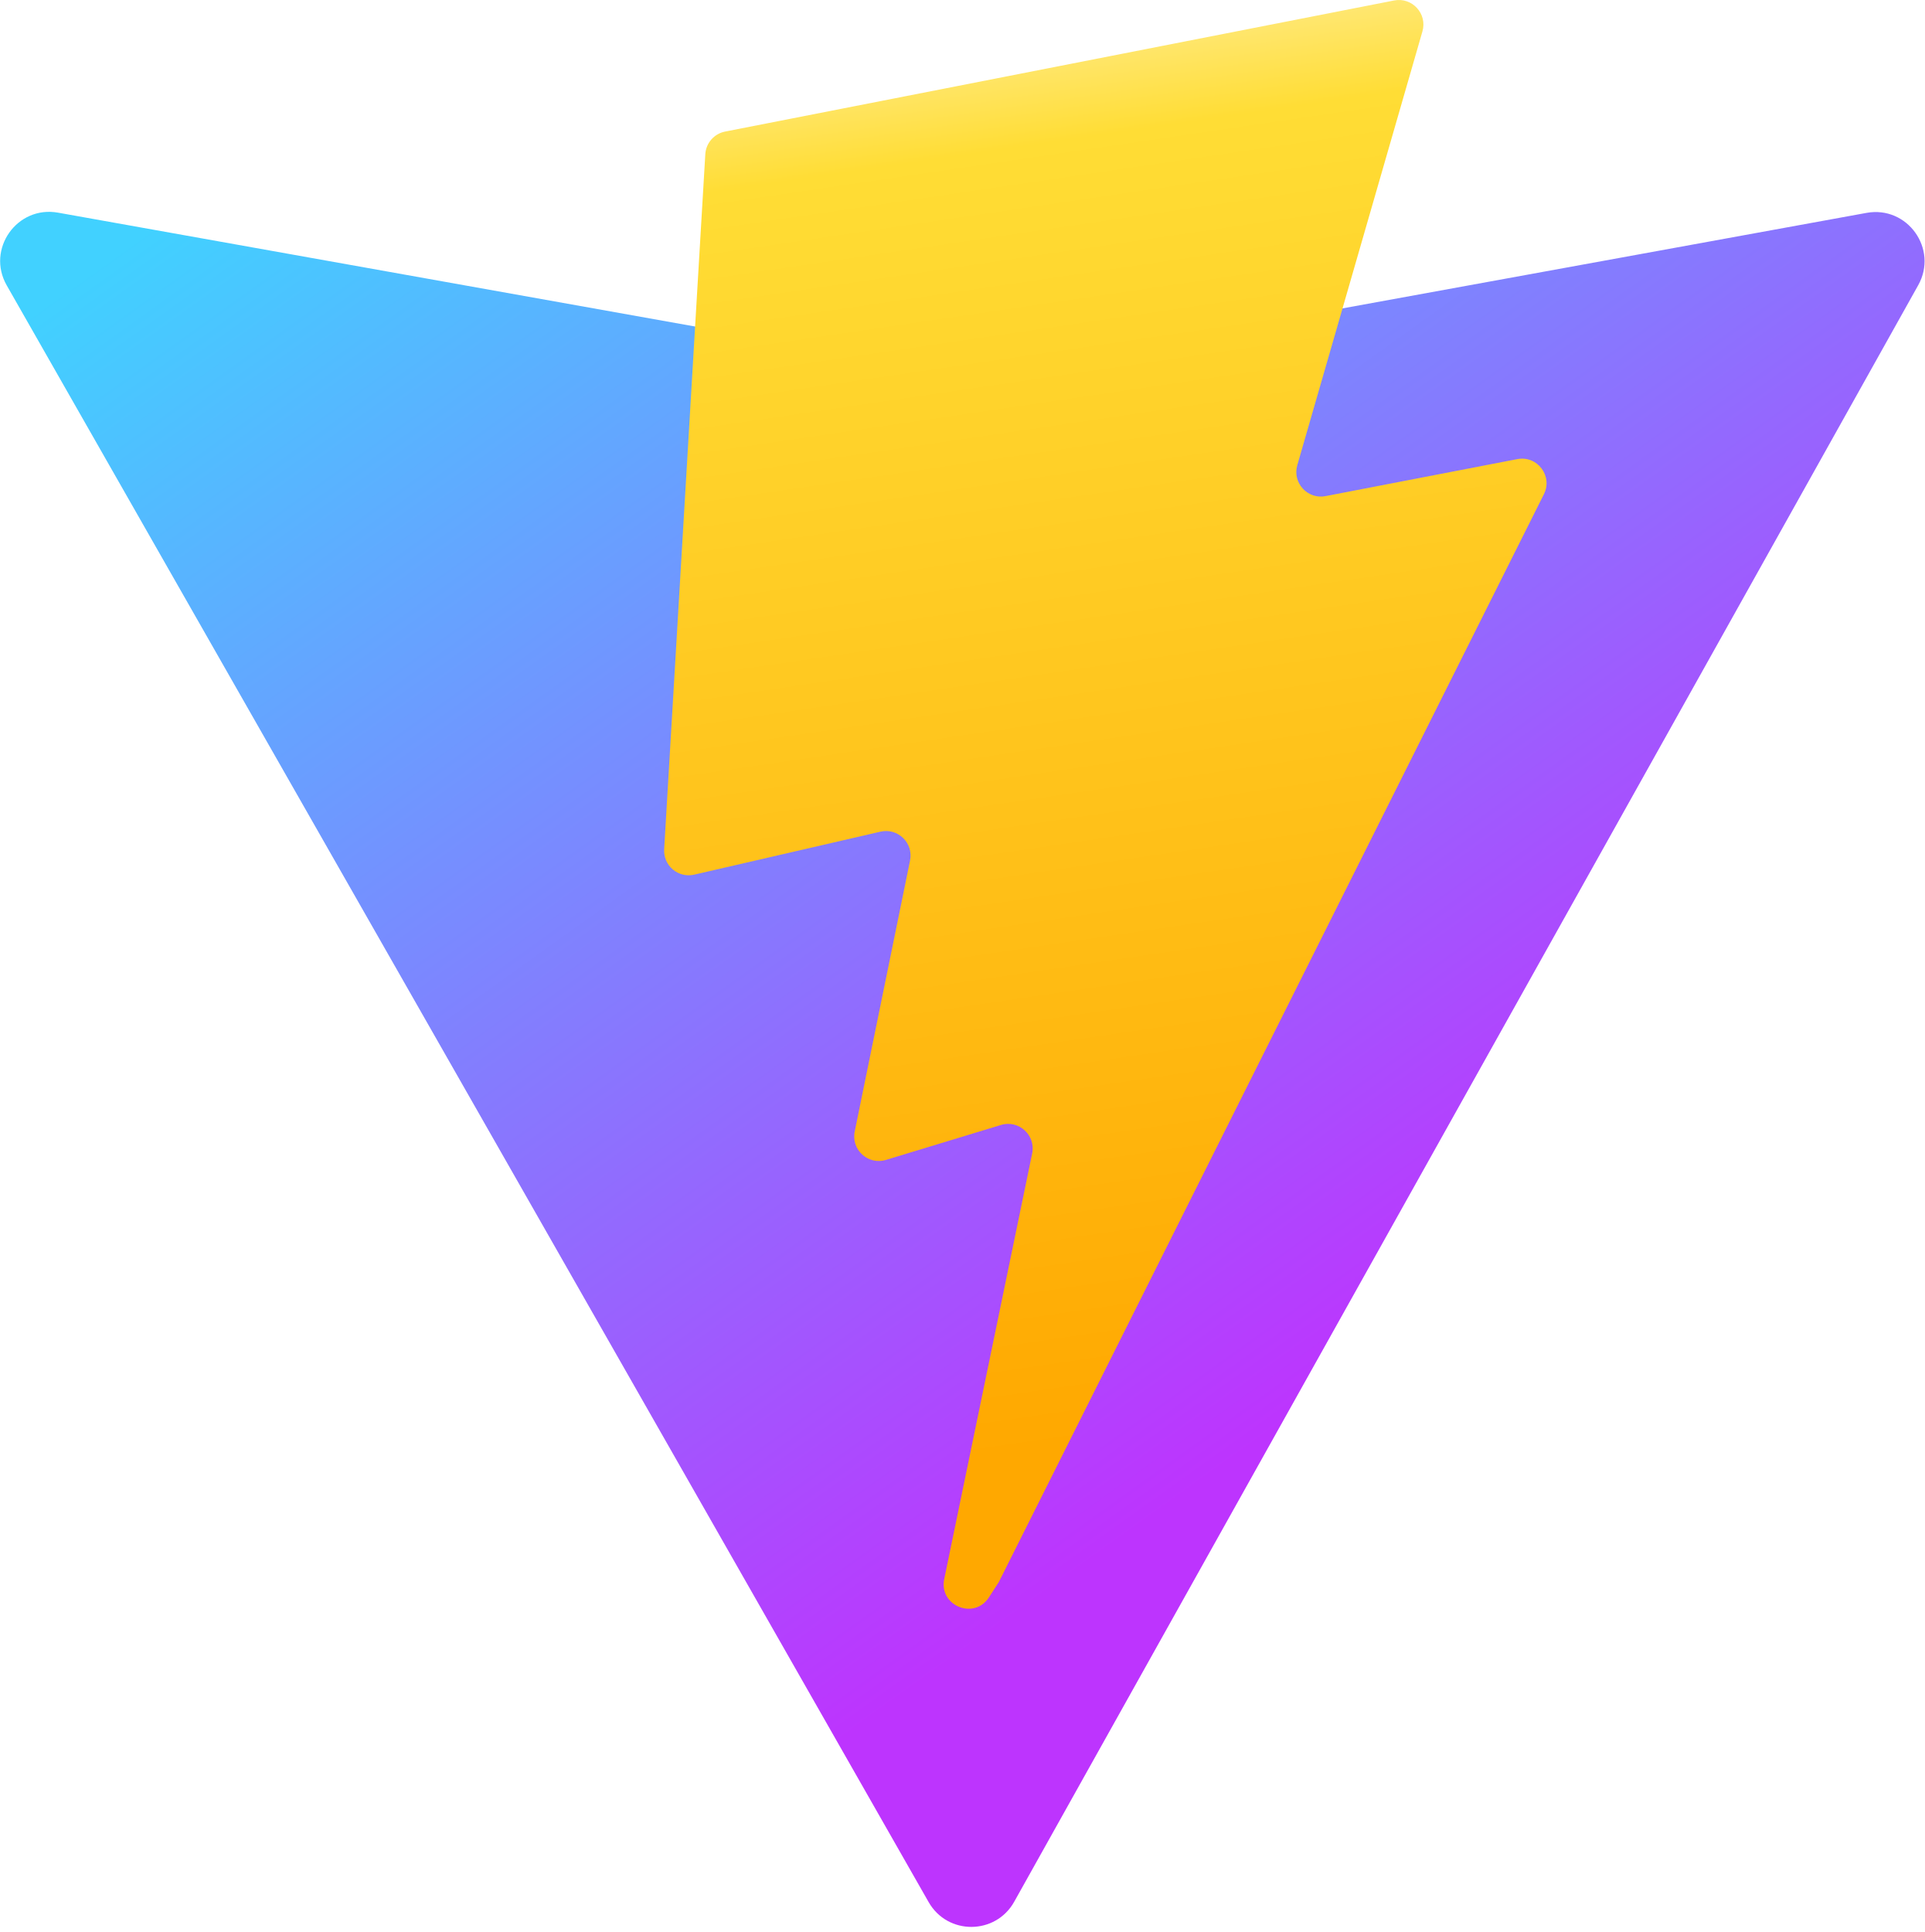
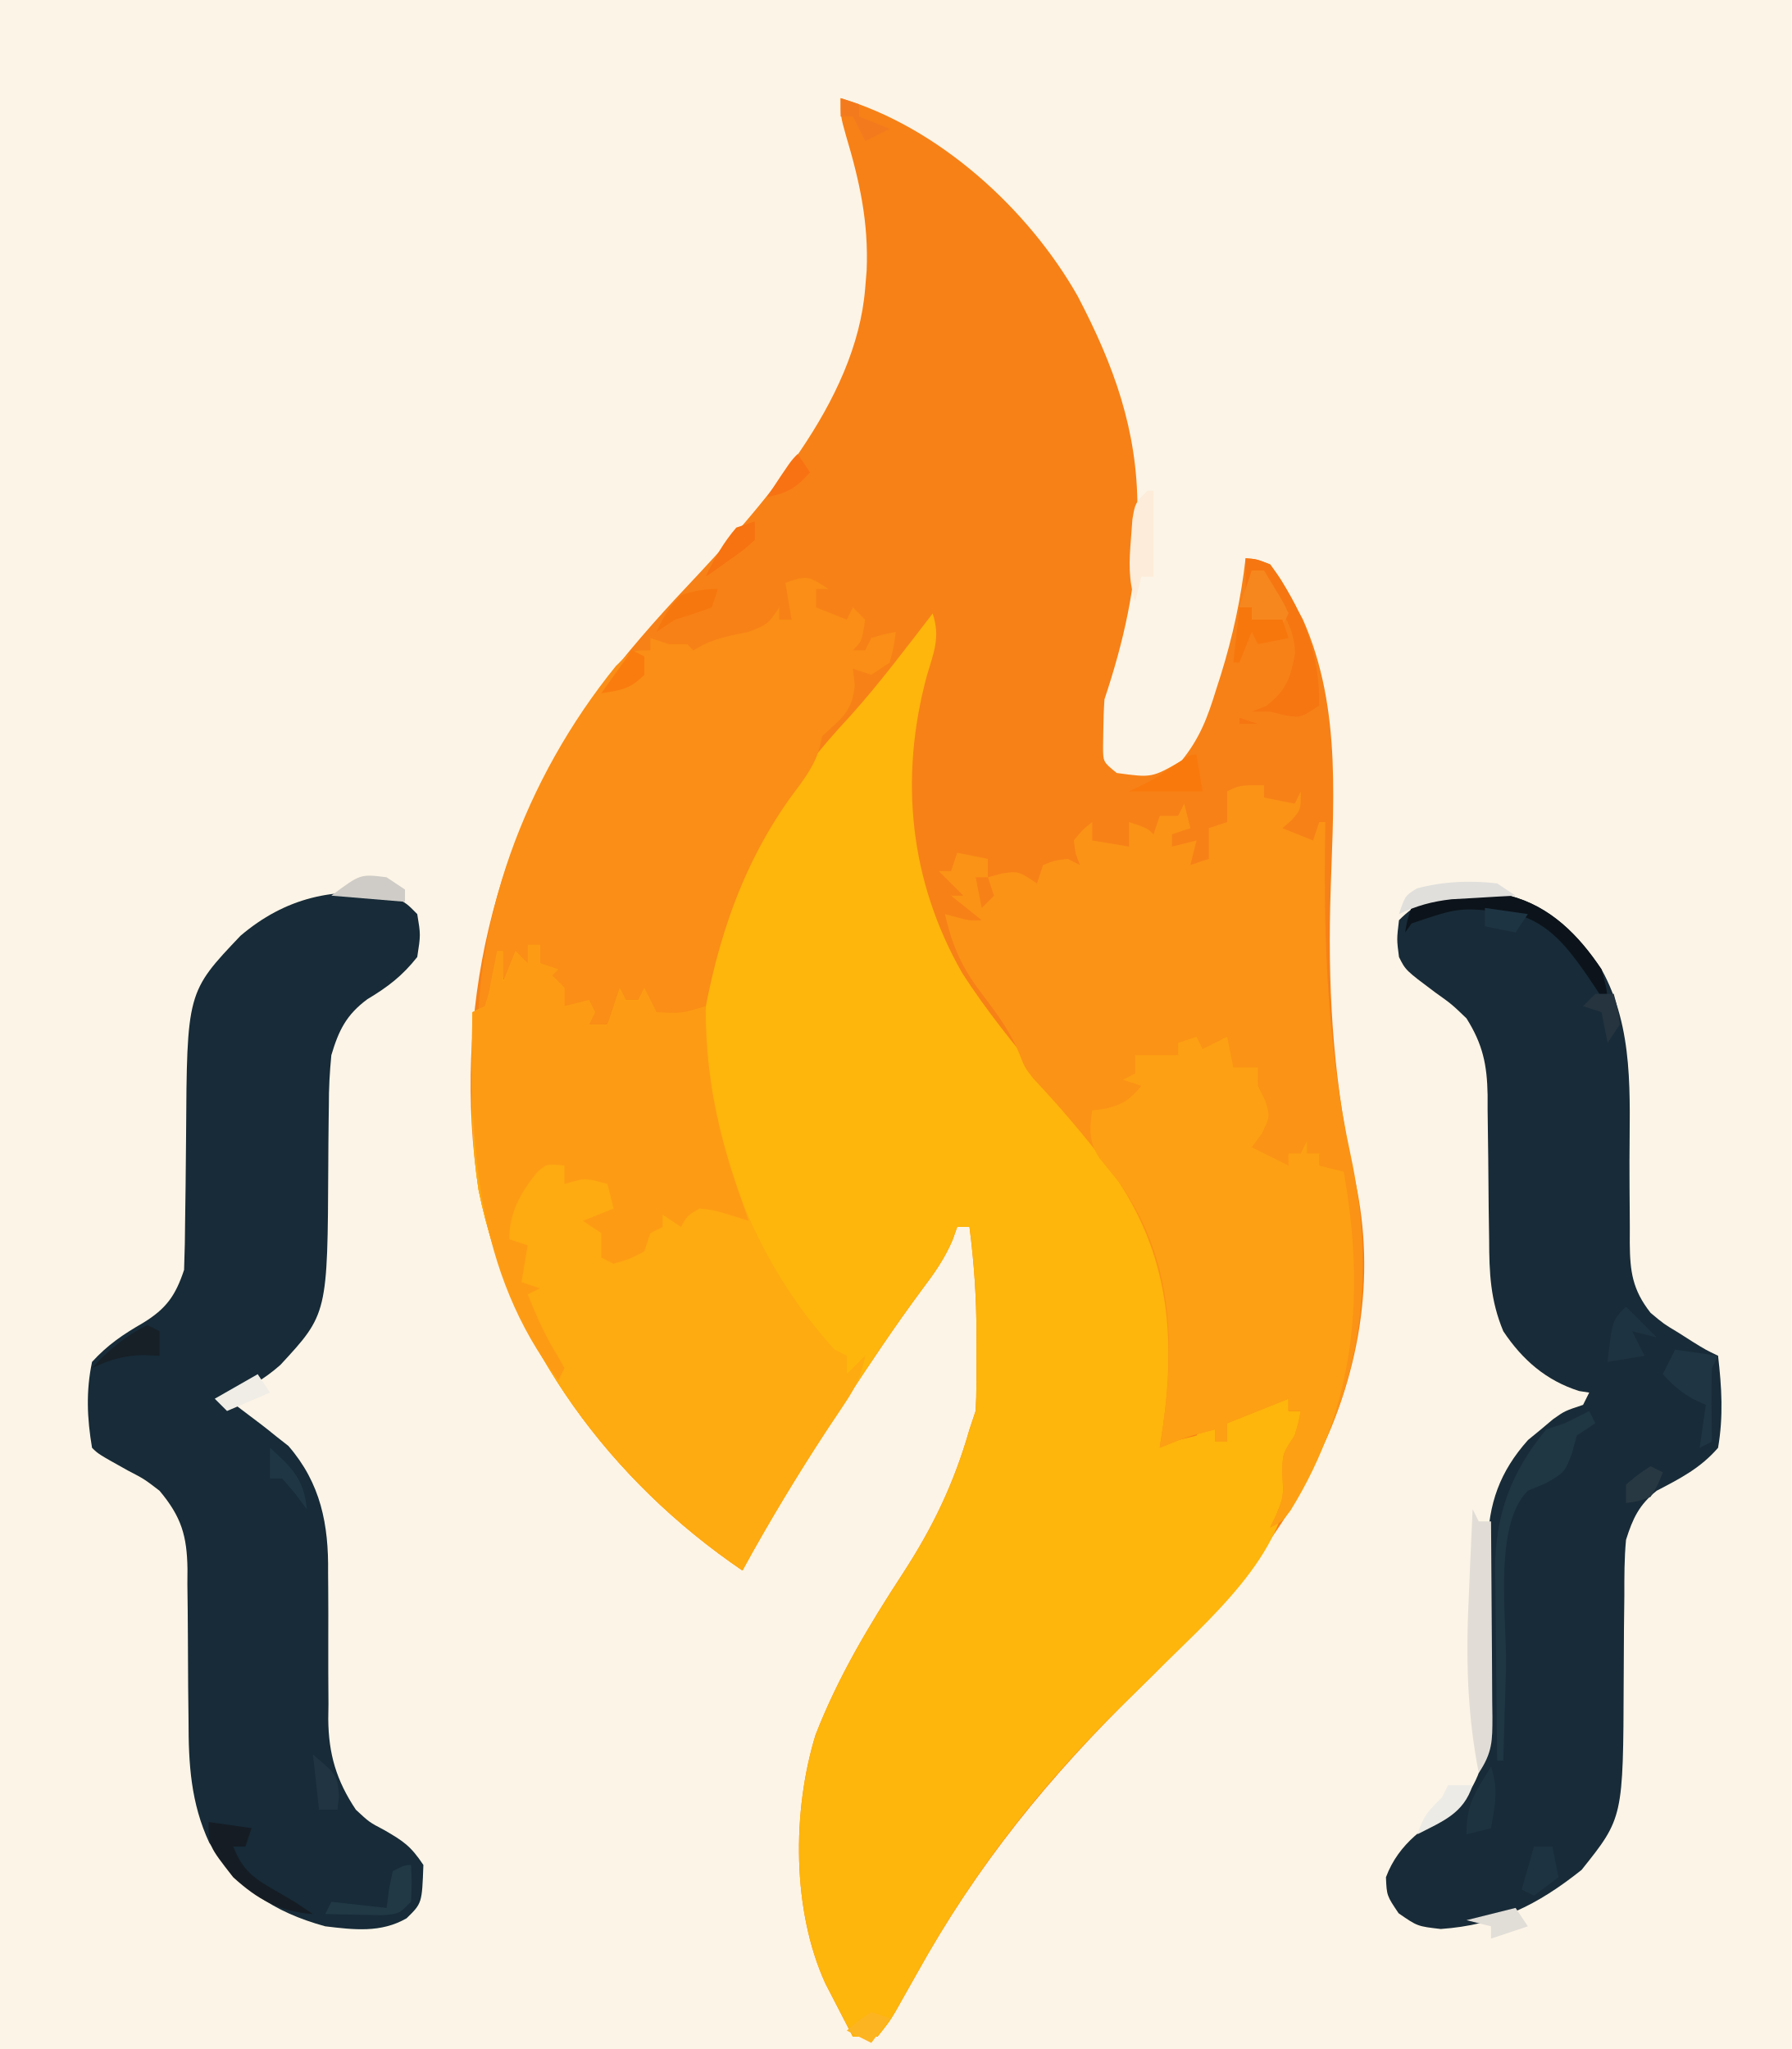
- <svg xmlns="http://www.w3.org/2000/svg" aria-hidden="true" role="img" class="iconify iconify--logos" width="31.88" height="32" preserveAspectRatio="xMidYMid meet" viewBox="0 0 256 257">
-   <defs>
-     <linearGradient id="IconifyId1813088fe1fbc01fb466" x1="-.828%" x2="57.636%" y1="7.652%" y2="78.411%">
-       <stop offset="0%" stop-color="#41D1FF" />
-       <stop offset="100%" stop-color="#BD34FE" />
-     </linearGradient>
-     <linearGradient id="IconifyId1813088fe1fbc01fb467" x1="43.376%" x2="50.316%" y1="2.242%" y2="89.03%">
-       <stop offset="0%" stop-color="#FFEA83" />
-       <stop offset="8.333%" stop-color="#FFDD35" />
-       <stop offset="100%" stop-color="#FFA800" />
-     </linearGradient>
-   </defs>
-   <path fill="url(#IconifyId1813088fe1fbc01fb466)" d="M255.153 37.938L134.897 252.976c-2.483 4.44-8.862 4.466-11.382.048L.875 37.958c-2.746-4.814 1.371-10.646 6.827-9.67l120.385 21.517a6.537 6.537 0 0 0 2.322-.004l117.867-21.483c5.438-.991 9.574 4.796 6.877 9.62Z" />
-   <path fill="url(#IconifyId1813088fe1fbc01fb467)" d="M185.432.063L96.44 17.501a3.268 3.268 0 0 0-2.634 3.014l-5.474 92.456a3.268 3.268 0 0 0 3.997 3.378l24.777-5.718c2.318-.535 4.413 1.507 3.936 3.838l-7.361 36.047c-.495 2.426 1.782 4.5 4.151 3.78l15.304-4.649c2.372-.72 4.652 1.36 4.15 3.788l-11.698 56.621c-.732 3.542 3.979 5.473 5.943 2.437l1.313-2.028l72.516-144.72c1.215-2.423-.88-5.186-3.54-4.672l-25.505 4.922c-2.396.462-4.435-1.77-3.759-4.114l16.646-57.705c.677-2.35-1.37-4.583-3.769-4.113Z" />
+ <svg xmlns="http://www.w3.org/2000/svg" version="1.1" width="292" height="334">
+   <path d="M0 0 C96.36 0 192.72 0 292 0 C292 110.22 292 220.44 292 334 C195.64 334 99.28 334 0 334 C0 223.78 0 113.56 0 0 Z " fill="#FCF4E6" transform="translate(0,0)" />
+   <path d="M0 0 C15.87 4.684 30.536 17.983 38.625 32.25 C44.535 43.54 48.395 54.124 48.375 66.938 C48.376 68.3 48.376 68.3 48.377 69.691 C48.219 79.538 46.105 88.684 43 98 C42.883 99.685 42.825 101.374 42.812 103.062 C42.798 103.94 42.784 104.818 42.77 105.723 C42.778 108.199 42.778 108.199 45 110 C50.732 110.785 50.732 110.785 55.562 108.008 C58.55 104.322 59.809 100.927 61.188 96.438 C61.442 95.646 61.696 94.854 61.958 94.038 C63.905 87.778 65.258 81.52 66 75 C67.777 75.141 67.777 75.141 70 76 C71.816 78.484 71.816 78.484 73.562 81.75 C74.431 83.32 74.431 83.32 75.316 84.922 C81.906 99.8 80.185 115.799 79.788 131.681 C79.429 147.149 80.481 161.326 83.856 176.448 C87.348 192.315 84.502 208.655 77 223 C76.581 223.857 76.162 224.714 75.73 225.598 C72.02 232.865 67.353 238.87 62 245 C61.37 245.741 60.739 246.482 60.09 247.246 C56.441 251.431 52.637 255.378 48.664 259.254 C34.008 273.563 22.276 287.923 12.34 305.855 C11.563 307.239 10.783 308.62 10 310 C9.478 310.931 9.478 310.931 8.946 311.881 C7.941 313.551 7.941 313.551 6 316 C4.68 316 3.36 316 2 316 C1.034 314.15 0.078 312.295 -0.875 310.438 C-1.676 308.889 -1.676 308.889 -2.492 307.309 C-7.917 295.405 -7.918 279.268 -4.086 266.789 C-0.396 257.311 4.599 248.98 10.125 240.5 C15.078 232.897 18.502 225.726 21 217 C21.33 216.01 21.66 215.02 22 214 C22.093 212.479 22.131 210.954 22.133 209.43 C22.134 208.532 22.135 207.635 22.137 206.711 C22.133 205.775 22.129 204.839 22.125 203.875 C22.129 202.962 22.133 202.05 22.137 201.109 C22.128 195.328 21.739 189.734 21 184 C20.34 184 19.68 184 19 184 C18.616 185.082 18.616 185.082 18.225 186.187 C16.925 189.172 15.372 191.42 13.406 194.012 C8.865 200.13 4.659 206.431 0.5 212.812 C0.13 213.378 -0.239 213.944 -0.62 214.526 C-6.056 222.851 -11.299 231.235 -16 240 C-37.459 225.408 -53.805 203.527 -59 178 C-63.371 149.22 -56.711 120.019 -39.465 96.473 C-35 90.575 -30.202 85.061 -25.125 79.688 C-12.945 66.736 2.512 49.604 4 31 C4.08 30.042 4.16 29.084 4.242 28.098 C4.567 20.225 3.11 13.582 0.875 6.117 C0 3 0 3 0 0 Z " fill="#F78117" transform="translate(137,16)" />
+   <path d="M0 0 C1.29 3.869 0.172 6.37 -0.938 10.125 C-5.454 26.83 -3.801 43.543 4.852 58.676 C8.806 64.794 13.359 70.395 18 76 C20.336 78.852 22.672 81.703 25.004 84.559 C26.231 86.059 27.466 87.553 28.715 89.035 C36.596 98.801 40.902 111.598 39.668 124.156 C39.228 127.791 38.648 131.396 38 135 C40.473 134.656 40.473 134.656 43 134 C43.33 133.34 43.66 132.68 44 132 C44.66 132.33 45.32 132.66 46 133 C46 133.66 46 134.32 46 135 C46.66 134.67 47.32 134.34 48 134 C48 133.01 48 132.02 48 131 C48.66 130.34 49.32 129.68 50 129 C50.66 129 51.32 129 52 129 C54.002 128.68 56.002 128.347 58 128 C58 128.66 58 129.32 58 130 C58.66 130 59.32 130 60 130 C60.125 132.375 60.125 132.375 60 135 C59.34 135.66 58.68 136.32 58 137 C58 138.093 58 139.186 58 140.312 C58 153.376 44.494 164.371 36 173 C34.593 174.387 33.181 175.77 31.766 177.148 C17.811 190.745 6.792 204.8 -2.66 221.855 C-3.437 223.239 -4.217 224.62 -5 226 C-5.522 226.931 -5.522 226.931 -6.054 227.881 C-7.059 229.551 -7.059 229.551 -9 232 C-10.32 232 -11.64 232 -13 232 C-13.966 230.15 -14.922 228.295 -15.875 226.438 C-16.676 224.889 -16.676 224.889 -17.492 223.309 C-22.917 211.405 -22.918 195.268 -19.086 182.789 C-15.396 173.311 -10.401 164.98 -4.875 156.5 C0.078 148.897 3.502 141.726 6 133 C6.33 132.01 6.66 131.02 7 130 C7.093 128.479 7.131 126.954 7.133 125.43 C7.134 124.532 7.135 123.635 7.137 122.711 C7.133 121.775 7.129 120.839 7.125 119.875 C7.129 118.962 7.133 118.05 7.137 117.109 C7.128 111.328 6.739 105.734 6 100 C5.34 100 4.68 100 4 100 C3.744 100.722 3.488 101.443 3.225 102.187 C1.925 105.172 0.372 107.42 -1.594 110.012 C-6.135 116.13 -10.341 122.431 -14.5 128.812 C-14.87 129.378 -15.239 129.944 -15.62 130.526 C-21.056 138.851 -26.299 147.235 -31 156 C-52.459 141.408 -68.805 119.527 -74 94 C-75.013 87.633 -75.12 81.44 -75.062 75 C-75.058 74.034 -75.053 73.069 -75.049 72.074 C-75.037 69.716 -75.021 67.358 -75 65 C-74.01 64.505 -74.01 64.505 -73 64 C-72.313 61.882 -72.313 61.882 -71.875 59.438 C-71.707 58.611 -71.54 57.785 -71.367 56.934 C-71.246 56.296 -71.125 55.657 -71 55 C-70.67 55 -70.34 55 -70 55 C-70 56.65 -70 58.3 -70 60 C-69.34 58.35 -68.68 56.7 -68 55 C-67.34 55.66 -66.68 56.32 -66 57 C-66 56.01 -66 55.02 -66 54 C-65.34 54 -64.68 54 -64 54 C-64 54.99 -64 55.98 -64 57 C-63.01 57.33 -62.02 57.66 -61 58 C-61.495 58.495 -61.495 58.495 -62 59 C-61.34 59.66 -60.68 60.32 -60 61 C-60 61.99 -60 62.98 -60 64 C-58.02 63.505 -58.02 63.505 -56 63 C-55.505 63.99 -55.505 63.99 -55 65 C-55.33 65.66 -55.66 66.32 -56 67 C-55.01 67 -54.02 67 -53 67 C-52.34 65.02 -51.68 63.04 -51 61 C-50.67 61.66 -50.34 62.32 -50 63 C-49.34 63 -48.68 63 -48 63 C-47.67 62.34 -47.34 61.68 -47 61 C-46.34 62.32 -45.68 63.64 -45 65 C-43.02 65 -41.04 65 -39 65 C-37.617 60.919 -36.346 56.819 -35.125 52.688 C-30.72 38.512 -23.508 27.504 -13.418 16.699 C-8.651 11.378 -4.36 5.656 0 0 Z " fill="#FEB50C" transform="translate(152,100)" />
+   <path d="M0 0 C0 0.66 0 1.32 0 2 C2.475 2.495 2.475 2.495 5 3 C5.33 2.34 5.66 1.68 6 1 C6 4 6 4 4.5 5.688 C4.005 6.121 3.51 6.554 3 7 C5.475 7.99 5.475 7.99 8 9 C8.33 8.01 8.66 7.02 9 6 C9.33 6 9.66 6 10 6 C9.99 6.587 9.979 7.174 9.968 7.778 C9.695 25.599 10.34 42.857 14.125 60.312 C17.872 77.864 16.49 94.916 8 111 C7.573 111.826 7.147 112.653 6.707 113.504 C3.328 119.836 3.328 119.836 1 121 C1.33 120.319 1.66 119.639 2 118.938 C3.195 115.945 3.195 115.945 3 112.375 C3 109 3 109 5 106 C5.633 103.887 5.633 103.887 6 102 C5.34 102 4.68 102 4 102 C4 101.34 4 100.68 4 100 C0.7 101.32 -2.6 102.64 -6 104 C-6 104.99 -6 105.98 -6 107 C-6.66 107 -7.32 107 -8 107 C-8 106.34 -8 105.68 -8 105 C-12.607 106.21 -12.607 106.21 -17 108 C-16.832 106.912 -16.665 105.824 -16.492 104.703 C-14.227 88.899 -15.742 75.135 -25.57 61.937 C-29.367 57.027 -33.36 52.292 -37.625 47.781 C-39 46 -39 46 -39.906 43.68 C-41.534 39.691 -44.156 36.419 -46.723 32.992 C-49.581 29.031 -50.91 25.681 -52 21 C-51.381 21.165 -50.763 21.33 -50.125 21.5 C-48.039 22.076 -48.039 22.076 -46 22 C-47.65 20.68 -49.3 19.36 -51 18 C-50.34 18 -49.68 18 -49 18 C-49.66 17.34 -50.32 16.68 -51 16 C-51.66 15.34 -52.32 14.68 -53 14 C-52.34 14 -51.68 14 -51 14 C-50.67 13.01 -50.34 12.02 -50 11 C-48.35 11.33 -46.7 11.66 -45 12 C-45 12.99 -45 13.98 -45 15 C-44.237 14.794 -43.474 14.588 -42.688 14.375 C-40 14 -40 14 -37 16 C-36.67 15.01 -36.34 14.02 -36 13 C-34.062 12.25 -34.062 12.25 -32 12 C-31.34 12.33 -30.68 12.66 -30 13 C-30.227 12.402 -30.454 11.804 -30.688 11.188 C-30.791 10.466 -30.894 9.744 -31 9 C-29.562 7.25 -29.562 7.25 -28 6 C-28 6.99 -28 7.98 -28 9 C-25.03 9.495 -25.03 9.495 -22 10 C-22 8.68 -22 7.36 -22 6 C-19 7 -19 7 -18 8 C-17.67 7.01 -17.34 6.02 -17 5 C-16.01 5 -15.02 5 -14 5 C-13.67 4.34 -13.34 3.68 -13 3 C-12.505 4.98 -12.505 4.98 -12 7 C-12.99 7.33 -13.98 7.66 -15 8 C-15 8.66 -15 9.32 -15 10 C-13.68 9.67 -12.36 9.34 -11 9 C-11.33 10.32 -11.66 11.64 -12 13 C-11.01 12.67 -10.02 12.34 -9 12 C-9 10.35 -9 8.7 -9 7 C-8.01 6.67 -7.02 6.34 -6 6 C-6 4.35 -6 2.7 -6 1 C-4 0 -4 0 0 0 Z M-47 15 C-46.67 16.65 -46.34 18.3 -46 20 C-45.34 19.34 -44.68 18.68 -44 18 C-44.33 17.01 -44.66 16.02 -45 15 C-45.66 15 -46.32 15 -47 15 Z " fill="#FB9316" transform="translate(206,128)" />
+   <path d="M0 0 C2.348 1.32 2.348 1.32 4 3 C4.562 6.375 4.562 6.375 4 10 C1.568 13.076 -0.767 14.86 -4.125 16.875 C-7.578 19.427 -8.806 21.989 -10 26 C-10.274 28.821 -10.418 31.428 -10.406 34.242 C-10.417 35.01 -10.428 35.778 -10.439 36.569 C-10.473 39.004 -10.489 41.439 -10.5 43.875 C-10.611 68.18 -10.611 68.18 -18.305 76.492 C-20.978 78.87 -23.805 80.402 -27 82 C-26.422 82.431 -25.845 82.861 -25.25 83.305 C-21.016 86.495 -21.016 86.495 -19 88.125 C-18.34 88.643 -17.68 89.161 -17 89.695 C-11.726 95.773 -10.421 102.519 -10.531 110.348 C-10.524 111.204 -10.517 112.06 -10.51 112.942 C-10.488 115.649 -10.491 118.355 -10.5 121.062 C-10.512 124.637 -10.498 128.211 -10.469 131.785 C-10.48 132.591 -10.491 133.396 -10.503 134.226 C-10.453 139.916 -9.18 144.239 -6 149 C-3.813 151.033 -3.813 151.033 -1.375 152.312 C1.751 154.125 2.935 154.902 5 158 C4.777 164.242 4.777 164.242 2.266 166.691 C-1.92 169.109 -6.321 168.563 -11 168 C-19.545 165.646 -25.101 161.811 -29.887 154.391 C-32.912 147.894 -33.282 141.497 -33.273 134.461 C-33.294 132.646 -33.315 130.831 -33.336 129.016 C-33.359 126.187 -33.375 123.359 -33.381 120.53 C-33.39 117.778 -33.424 115.026 -33.461 112.273 C-33.453 111.012 -33.453 111.012 -33.446 109.726 C-33.535 104.351 -34.429 101.263 -38 97 C-40.488 95.092 -40.488 95.092 -43.188 93.688 C-47.993 91.007 -47.993 91.007 -49 90 C-49.811 85.177 -50.006 80.799 -49 76 C-46.45 73.212 -43.961 71.533 -40.699 69.648 C-36.891 67.323 -35.398 65.195 -34 61 C-33.893 58.169 -33.839 55.359 -33.824 52.527 C-33.801 50.805 -33.777 49.083 -33.752 47.361 C-33.717 44.658 -33.688 41.956 -33.674 39.252 C-33.534 15.721 -33.534 15.721 -24.809 6.539 C-17.514 0.332 -9.455 -1.537 0 0 Z " fill="#172B38" transform="translate(64,146)" />
+   <path d="M0 0 C6.744 1.772 11.13 6.397 15 12 C20.381 21.744 19.569 32.598 19.562 43.375 C19.566 46.103 19.576 48.831 19.603 51.559 C19.62 53.245 19.623 54.931 19.61 56.617 C19.652 61.247 20.035 64.22 23 68 C25.157 69.809 25.157 69.809 27.562 71.25 C28.348 71.75 29.133 72.25 29.941 72.766 C31.962 74.013 31.962 74.013 34 75 C34.597 80.155 34.883 84.864 34 90 C31.121 93.324 27.853 94.986 24 97 C21.13 99.296 20.102 101.508 19 105 C18.714 108.035 18.723 111.058 18.727 114.105 C18.706 115.912 18.685 117.719 18.664 119.525 C18.642 122.351 18.625 125.177 18.619 128.003 C18.541 150.324 18.541 150.324 11.75 158.812 C4.535 164.552 -1.927 167.777 -11.188 168.438 C-15 168 -15 168 -18.062 165.875 C-20 163 -20 163 -20.125 160 C-18.023 154.394 -13.615 151.546 -8.648 148.602 C-5.011 145.067 -3.838 140.486 -3.631 135.569 C-3.617 133.922 -3.617 132.275 -3.629 130.629 C-3.612 128.82 -3.594 127.01 -3.576 125.201 C-3.566 122.379 -3.563 119.558 -3.564 116.736 C-3.561 113.992 -3.533 111.248 -3.504 108.504 C-3.512 107.67 -3.52 106.837 -3.529 105.978 C-3.442 99.118 -1.566 93.872 3.035 88.723 C3.704 88.175 4.373 87.627 5.062 87.062 C5.734 86.497 6.406 85.931 7.098 85.348 C9 84 9 84 12 83 C12.33 82.34 12.66 81.68 13 81 C12.464 80.918 11.928 80.835 11.375 80.75 C5.973 79.044 2.103 75.655 -1 71 C-3.111 65.95 -3.294 61.471 -3.309 56.094 C-3.334 54.363 -3.359 52.633 -3.385 50.902 C-3.414 48.197 -3.438 45.491 -3.456 42.786 C-3.478 40.159 -3.517 37.533 -3.559 34.906 C-3.559 34.103 -3.559 33.3 -3.559 32.472 C-3.645 27.59 -4.332 24.243 -7 20 C-9.406 17.687 -9.406 17.687 -12.125 15.75 C-16.917 12.167 -16.917 12.167 -18 10 C-18.375 7.125 -18.375 7.125 -18 4 C-12.673 -1.415 -7.155 -0.833 0 0 Z " fill="#182B38" transform="translate(246,146)" />
+   <path d="M0 0 C0.66 0 1.32 0 2 0 C2 0.99 2 1.98 2 3 C2.99 3.33 3.98 3.66 5 4 C4.67 4.33 4.34 4.66 4 5 C4.66 5.66 5.32 6.32 6 7 C6 7.99 6 8.98 6 10 C7.32 9.67 8.64 9.34 10 9 C10.33 9.66 10.66 10.32 11 11 C10.67 11.66 10.34 12.32 10 13 C10.99 13 11.98 13 13 13 C13.66 11.02 14.32 9.04 15 7 C15.33 7.66 15.66 8.32 16 9 C16.66 9 17.32 9 18 9 C18.33 8.34 18.66 7.68 19 7 C19.66 8.32 20.32 9.64 21 11 C25.141 11.21 25.141 11.21 29 10 C29.014 10.969 29.028 11.939 29.043 12.938 C29.612 32.469 36.71 51.407 50 66 C50.99 66.495 50.99 66.495 52 67 C52 67.99 52 68.98 52 70 C52.99 69.01 53.98 68.02 55 67 C54.393 69.983 53.472 72.096 51.777 74.617 C51.325 75.3 50.872 75.984 50.406 76.688 C49.921 77.41 49.437 78.131 48.938 78.875 C43.958 86.416 39.374 94.092 35 102 C13.541 87.408 -2.805 65.527 -8 40 C-9.013 33.633 -9.12 27.44 -9.062 21 C-9.058 20.034 -9.053 19.069 -9.049 18.074 C-9.037 15.716 -9.021 13.358 -9 11 C-8.34 10.67 -7.68 10.34 -7 10 C-6.313 7.882 -6.313 7.882 -5.875 5.438 C-5.707 4.611 -5.54 3.785 -5.367 2.934 C-5.246 2.296 -5.125 1.657 -5 1 C-4.67 1 -4.34 1 -4 1 C-4 2.65 -4 4.3 -4 6 C-3.34 4.35 -2.68 2.7 -2 1 C-1.34 1.66 -0.68 2.32 0 3 C0 2.01 0 1.02 0 0 Z " fill="#FEAA11" transform="translate(86,154)" />
+   <path d="M0 0 C-0.66 0 -1.32 0 -2 0 C-2 0.99 -2 1.98 -2 3 C0.475 3.99 0.475 3.99 3 5 C3.33 4.34 3.66 3.68 4 3 C4.66 3.66 5.32 4.32 6 5 C5.464 8.536 5.464 8.536 4 10 C4.66 10 5.32 10 6 10 C6.33 9.34 6.66 8.68 7 8 C9.062 7.375 9.062 7.375 11 7 C10.688 9.375 10.688 9.375 10 12 C9.01 12.66 8.02 13.32 7 14 C6.01 13.67 5.02 13.34 4 13 C4.155 14.33 4.155 14.33 4.312 15.688 C3.902 20.038 2.131 21.098 -1 24 C-1.193 24.872 -1.193 24.872 -1.391 25.762 C-2.285 29.047 -4.326 31.481 -6.312 34.188 C-14.82 46.174 -18.795 59.525 -21 74 C-21.33 74 -21.66 74 -22 74 C-22 72.35 -22 70.7 -22 69 C-22.928 69.227 -23.856 69.454 -24.812 69.688 C-25.864 69.791 -26.916 69.894 -28 70 C-29.688 68.562 -29.688 68.562 -31 67 C-31.99 67 -32.98 67 -34 67 C-34.66 68.32 -35.32 69.64 -36 71 C-36.99 71 -37.98 71 -39 71 C-39 70.01 -39 69.02 -39 68 C-41.475 68.495 -41.475 68.495 -44 69 C-44 67.68 -44 66.36 -44 65 C-44.66 64.34 -45.32 63.68 -46 63 C-45.505 62.505 -45.505 62.505 -45 62 C-45.66 61.67 -46.32 61.34 -47 61 C-47 60.01 -47 59.02 -47 58 C-47.66 59.32 -48.32 60.64 -49 62 C-49.66 61.67 -50.32 61.34 -51 61 C-51 61.99 -51 62.98 -51 64 C-51.99 63.67 -52.98 63.34 -54 63 C-54.66 67.95 -55.32 72.9 -56 78 C-56.33 78 -56.66 78 -57 78 C-58.344 54.437 -49.412 30.844 -34.625 12.562 C-32 10 -32 10 -29 10 C-29 9.34 -29 8.68 -29 8 C-28.01 8.33 -27.02 8.66 -26 9 C-25.01 9 -24.02 9 -23 9 C-22.505 9.495 -22.505 9.495 -22 10 C-21.443 9.691 -20.886 9.381 -20.312 9.062 C-17.866 7.939 -15.631 7.526 -13 7 C-9.825 5.742 -9.825 5.742 -8 3 C-8 3.66 -8 4.32 -8 5 C-7.34 5 -6.68 5 -6 5 C-6.495 2.03 -6.495 2.03 -7 -1 C-3.514 -2.202 -3.32 -2.213 0 0 Z " fill="#FA8E16" transform="translate(135,96)" />
+   <path d="M0 0 C0.33 0.66 0.66 1.32 1 2 C2.32 1.34 3.64 0.68 5 0 C5.33 1.65 5.66 3.3 6 5 C7.32 5 8.64 5 10 5 C10 5.99 10 6.98 10 8 C10.392 8.784 10.784 9.568 11.188 10.375 C12 13 12 13 10.625 15.812 C10.089 16.534 9.553 17.256 9 18 C10.98 18.99 12.96 19.98 15 21 C15 20.34 15 19.68 15 19 C15.66 19 16.32 19 17 19 C17.33 18.34 17.66 17.68 18 17 C18 17.66 18 18.32 18 19 C18.66 19 19.32 19 20 19 C20 19.66 20 20.32 20 21 C21.32 21.33 22.64 21.66 24 22 C27.484 41.847 25.987 59.973 15.332 77.207 C14 79 14 79 12 80 C12.33 79.319 12.66 78.639 13 77.938 C14.195 74.945 14.195 74.945 14 71.375 C14 68 14 68 16 65 C16.633 62.887 16.633 62.887 17 61 C16.34 61 15.68 61 15 61 C15 60.34 15 59.68 15 59 C11.7 60.32 8.4 61.64 5 63 C5 63.99 5 64.98 5 66 C4.34 66 3.68 66 3 66 C3 65.34 3 64.68 3 64 C-1.607 65.21 -1.607 65.21 -6 67 C-5.832 65.912 -5.665 64.824 -5.492 63.703 C-3.456 49.492 -3.932 35.879 -12.66 23.68 C-13.715 22.368 -14.774 21.06 -15.84 19.758 C-17.548 17.17 -17.449 14.996 -17 12 C-16.237 11.897 -15.474 11.794 -14.688 11.688 C-11.829 10.956 -10.843 10.23 -9 8 C-9.99 7.67 -10.98 7.34 -12 7 C-11.34 6.67 -10.68 6.34 -10 6 C-10 5.01 -10 4.02 -10 3 C-7.69 3 -5.38 3 -3 3 C-3 2.34 -3 1.68 -3 1 C-2.01 0.67 -1.02 0.34 0 0 Z " fill="#FDA013" transform="translate(195,169)" />
+   <path d="M0 0 C0.66 0 1.32 0 2 0 C2 0.99 2 1.98 2 3 C2.99 3.33 3.98 3.66 5 4 C4.67 4.33 4.34 4.66 4 5 C4.66 5.66 5.32 6.32 6 7 C6 7.99 6 8.98 6 10 C7.32 9.67 8.64 9.34 10 9 C10.33 9.66 10.66 10.32 11 11 C10.67 11.66 10.34 12.32 10 13 C10.99 13 11.98 13 13 13 C13.66 11.02 14.32 9.04 15 7 C15.33 7.66 15.66 8.32 16 9 C16.66 9 17.32 9 18 9 C18.33 8.34 18.66 7.68 19 7 C19.66 8.32 20.32 9.64 21 11 C25.141 11.21 25.141 11.21 29 10 C29.014 10.969 29.028 11.939 29.043 12.938 C29.357 23.342 31.502 32.228 35 42 C35.33 42.99 35.66 43.98 36 45 C34.742 44.608 33.484 44.216 32.188 43.812 C30.035 43.21 30.035 43.21 28 43 C25.95 44.211 25.95 44.211 25 46 C24.01 45.34 23.02 44.68 22 44 C22 44.66 22 45.32 22 46 C21.01 46.495 21.01 46.495 20 47 C19.67 47.99 19.34 48.98 19 50 C16.562 51.25 16.562 51.25 14 52 C13.34 51.67 12.68 51.34 12 51 C12 49.68 12 48.36 12 47 C11.01 46.34 10.02 45.68 9 45 C10.65 44.34 12.3 43.68 14 43 C13.67 41.68 13.34 40.36 13 39 C9.417 37.998 9.417 37.998 6 39 C6 38.01 6 37.02 6 36 C3.087 35.7 3.087 35.7 1.5 37.125 C-1.195 40.494 -3 43.651 -3 48 C-2.01 48.33 -1.02 48.66 0 49 C-0.33 50.98 -0.66 52.96 -1 55 C-0.01 55.33 0.98 55.66 2 56 C1.01 56.495 1.01 56.495 0 57 C1.426 60.464 2.769 63.628 4.75 66.812 C5.162 67.534 5.575 68.256 6 69 C5.505 69.99 5.505 69.99 5 71 C-8.437 53.546 -9.6 32.109 -9 11 C-8.34 10.67 -7.68 10.34 -7 10 C-6.313 7.882 -6.313 7.882 -5.875 5.438 C-5.707 4.611 -5.54 3.785 -5.367 2.934 C-5.246 2.296 -5.125 1.657 -5 1 C-4.67 1 -4.34 1 -4 1 C-4 2.65 -4 4.3 -4 6 C-3.34 4.35 -2.68 2.7 -2 1 C-1.34 1.66 -0.68 2.32 0 3 C0 2.01 0 1.02 0 0 Z " fill="#FD9C14" transform="translate(86,154)" />
+   <path d="M0 0 C0.33 0.66 0.66 1.32 1 2 C1.66 2 2.32 2 3 2 C3.049 7.357 3.086 12.714 3.11 18.071 C3.12 19.893 3.134 21.716 3.151 23.538 C3.175 26.157 3.186 28.776 3.195 31.395 C3.206 32.21 3.216 33.026 3.227 33.866 C3.227 37.771 3.217 39.675 1 43 C-0.916 33.271 -1.108 24.062 -0.625 14.188 C-0.567 12.801 -0.509 11.415 -0.453 10.029 C-0.313 6.686 -0.162 3.343 0 0 Z " fill="#E1DDD6" transform="translate(240,246)" />
+   <path d="M0 0 C0.33 0.66 0.66 1.32 1 2 C0.01 2.66 -0.98 3.32 -2 4 C-2.268 4.969 -2.536 5.939 -2.812 6.938 C-4 10 -4 10 -7 11.75 C-8.485 12.369 -8.485 12.369 -10 13 C-15.737 18.737 -13.334 34.129 -13.562 42.188 C-13.606 43.631 -13.649 45.074 -13.693 46.518 C-13.799 50.012 -13.901 53.506 -14 57 C-14.33 57 -14.66 57 -15 57 C-15.075 51.753 -15.129 46.506 -15.165 41.259 C-15.18 39.477 -15.2 37.696 -15.226 35.914 C-15.263 33.34 -15.28 30.766 -15.293 28.191 C-15.308 27.407 -15.324 26.622 -15.34 25.813 C-15.343 16.913 -12.685 9.823 -7 3 C-6.01 2.67 -5.02 2.34 -4 2 C-2.659 1.349 -1.324 0.685 0 0 Z " fill="#1F3643" transform="translate(259,230)" />
+   <path d="M0 0 C1.77 0.129 1.77 0.129 4 1 C9.111 8.015 12.138 15.295 12 24 C9 26 9 26 6.5 25.625 C5.263 25.316 5.263 25.316 4 25 C3.01 25 2.02 25 1 25 C2.176 24.536 2.176 24.536 3.375 24.062 C6.693 21.455 7.316 19.561 8.062 15.488 C7.965 11.614 6.259 9.024 4.164 5.848 C3 4 3 4 3 2 C2.34 2 1.68 2 1 2 C1 3.65 1 5.3 1 7 C0.67 7 0.34 7 0 7 C0 4.69 0 2.38 0 0 Z M-1 26 C-0.01 26.33 0.98 26.66 2 27 C1.01 27 0.02 27 -1 27 C-1 26.67 -1 26.34 -1 26 Z " fill="#F67612" transform="translate(203,91)" />
+   <path d="M0 0 C6.609 1.709 11.308 6.398 15 12 C15.938 15.5 15.938 15.5 16 18 C14.911 16.367 13.823 14.733 12.738 13.098 C9.576 8.584 6.529 4.473 1 3 C-7.947 1.809 -7.947 1.809 -15.953 4.527 C-16.299 5.013 -16.644 5.499 -17 6 C-16.688 4.125 -16.688 4.125 -16 2 C-11.092 -1.272 -5.734 -0.531 0 0 Z " fill="#0C131A" transform="translate(246,146)" />
+   <path d="M0 0 C2.31 0.33 4.62 0.66 7 1 C6.67 1.66 6.34 2.32 6 3 C5.929 5.041 5.916 7.083 5.938 9.125 C5.951 10.769 5.951 10.769 5.965 12.445 C5.976 13.288 5.988 14.131 6 15 C5.01 15.495 5.01 15.495 4 16 C4.33 13.69 4.66 11.38 5 9 C4.402 8.732 3.804 8.464 3.188 8.188 C1.028 7.015 -0.358 5.806 -2 4 C-1.34 2.68 -0.68 1.36 0 0 Z " fill="#1F3543" transform="translate(273,220)" />
+   <path d="M0 0 C2.31 0.33 4.62 0.66 7 1 C6.67 1.99 6.34 2.98 6 4 C5.34 4 4.68 4 4 4 C5.391 7.388 6.782 8.804 9.938 10.625 C10.627 11.03 11.317 11.435 12.027 11.852 C12.678 12.231 13.329 12.61 14 13 C14.99 13.66 15.98 14.32 17 15 C11.477 14.596 8.015 12.645 4 9 C0 3.872 0 3.872 0 0 Z " fill="#151C24" transform="translate(34,297)" />
+   <path d="M0 0 C0.33 0 0.66 0 1 0 C1 4.62 1 9.24 1 14 C0.34 14 -0.32 14 -1 14 C-1.33 15.32 -1.66 16.64 -2 18 C-3.122 14.508 -2.987 11.512 -2.688 7.875 C-2.609 6.821 -2.53 5.766 -2.449 4.68 C-2 2 -2 2 0 0 Z " fill="#FCECD9" transform="translate(187,80)" />
+   <path d="M0 0 C0.66 0 1.32 0 2 0 C5.223 5.273 5.223 5.273 6 7 C5.67 7.66 5.34 8.32 5 9 C3.35 8.67 1.7 8.34 0 8 C0 7.34 0 6.68 0 6 C-0.66 6 -1.32 6 -2 6 C-1.333 4 -0.667 2 0 0 Z " fill="#F6871E" transform="translate(204,93)" />
+   <path d="M0 0 C0.99 0.66 1.98 1.32 3 2 C2.047 2.049 1.095 2.098 0.113 2.148 C-1.141 2.223 -2.395 2.298 -3.688 2.375 C-5.55 2.479 -5.55 2.479 -7.449 2.586 C-10.693 2.964 -13.066 3.62 -16 5 C-15 2 -15 2 -13.062 0.812 C-8.74 -0.334 -4.446 -0.512 0 0 Z " fill="#E0DFDC" transform="translate(244,144)" />
+   <path d="M0 0 C0.125 2.875 0.125 2.875 0 6 C-2 8 -2 8 -4.82 8.195 C-5.911 8.172 -7.001 8.149 -8.125 8.125 C-9.221 8.107 -10.316 8.089 -11.445 8.07 C-12.288 8.047 -13.131 8.024 -14 8 C-13.67 7.34 -13.34 6.68 -13 6 C-10.03 6.33 -7.06 6.66 -4 7 C-3.876 6.031 -3.752 5.061 -3.625 4.062 C-3.419 3.052 -3.212 2.041 -3 1 C-1 0 -1 0 0 0 Z " fill="#213845" transform="translate(67,304)" />
+   <path d="M0 0 C1.65 1.65 3.3 3.3 5 5 C3.68 4.67 2.36 4.34 1 4 C1.66 5.32 2.32 6.64 3 8 C1.02 8.33 -0.96 8.66 -3 9 C-2.25 2.25 -2.25 2.25 0 0 Z " fill="#1E3341" transform="translate(265,213)" />
+   <path d="M0 0 C0.66 0 1.32 0 2 0 C2 0.66 2 1.32 2 2 C3.65 2 5.3 2 7 2 C7.33 2.99 7.66 3.98 8 5 C6.35 5.33 4.7 5.66 3 6 C2.67 5.34 2.34 4.68 2 4 C1.34 5.65 0.68 7.3 0 9 C-0.33 9 -0.66 9 -1 9 C-0.67 6.03 -0.34 3.06 0 0 Z " fill="#F7770D" transform="translate(202,99)" />
+   <path d="M0 0 C0.33 1.98 0.66 3.96 1 6 C-3 6 -7 6 -11 6 C-10.406 5.714 -9.811 5.428 -9.199 5.133 C-6.775 3.936 -6.775 3.936 -3.812 1.875 C-1 0 -1 0 0 0 Z " fill="#F9790C" transform="translate(195,123)" />
+   <path d="M0 0 C0.66 0.33 1.32 0.66 2 1 C2 2.32 2 3.64 2 5 C1.113 4.959 0.226 4.918 -0.688 4.875 C-3.973 4.999 -6.054 5.614 -9 7 C-6.256 4.053 -3.617 1.808 0 0 Z " fill="#171F27" transform="translate(24,216)" />
+   <path d="M0 0 C1.231 3.694 0.644 6.206 0 10 C-1.32 10.33 -2.64 10.66 -4 11 C-4 5.957 -2.598 4.221 0 0 Z " fill="#1D3440" transform="translate(243,288)" />
+   <path d="M0 0 C1.32 0 2.64 0 4 0 C2.502 4.662 -0.885 5.866 -5 8 C-3.984 4.951 -3.226 4.133 -1 2 C-0.67 1.34 -0.34 0.68 0 0 Z " fill="#EDEBE6" transform="translate(236,291)" />
+   <path d="M0 0 C-0.33 0.99 -0.66 1.98 -1 3 C-2.977 3.731 -4.981 4.394 -7 5 C-7.99 5.66 -8.98 6.32 -10 7 C-8.848 4.532 -7.952 2.952 -6 1 C-3.902 0.344 -2.2 0 0 0 Z " fill="#F6770D" transform="translate(117,96)" />
+   <path d="M0 0 C0.99 0 1.98 0 3 0 C3.33 1.65 3.66 3.3 4 5 C2.68 5.99 1.36 6.98 0 8 C-0.66 7.67 -1.32 7.34 -2 7 C-1.34 4.69 -0.68 2.38 0 0 Z " fill="#1D3341" transform="translate(250,301)" />
+   <path d="M0 0 C0.66 0.33 1.32 0.66 2 1 C2 1.99 2 2.98 2 4 C-0.36 6.36 -1.779 6.491 -5 7 C-3.35 4.69 -1.7 2.38 0 0 Z " fill="#FA7C0E" transform="translate(103,106)" />
+   <path d="M0 0 C0.99 0.66 1.98 1.32 3 2 C3 2.66 3 3.32 3 4 C-0.96 3.67 -4.92 3.34 -9 3 C-4.27 -0.547 -4.27 -0.547 0 0 Z " fill="#CFCCC7" transform="translate(63,143)" />
+   <path d="M0 0 C0 0.99 0 1.98 0 3 C-1.75 4.605 -1.75 4.605 -4 6.188 C-4.742 6.717 -5.485 7.247 -6.25 7.793 C-6.827 8.191 -7.405 8.59 -8 9 C-6.568 6.068 -5.142 3.484 -3 1 C-2.01 0.67 -1.02 0.34 0 0 Z " fill="#F77210" transform="translate(123,85)" />
+   <path d="M0 0 C0.99 0.33 1.98 0.66 3 1 C3 1.66 3 2.32 3 3 C5.475 3.99 5.475 3.99 8 5 C6.02 5.99 6.02 5.99 4 7 C3.34 5.68 2.68 4.36 2 3 C1.34 3 0.68 3 0 3 C0 2.01 0 1.02 0 0 Z " fill="#F47A1E" transform="translate(137,16)" />
+   <path d="M0 0 C3.536 3.173 5.586 5.167 6 10 C5.381 9.175 4.763 8.35 4.125 7.5 C3.073 6.263 3.073 6.263 2 5 C1.34 5 0.68 5 0 5 C0 3.35 0 1.7 0 0 Z " fill="#1F3745" transform="translate(44,236)" />
+   <path d="M0 0 C0.99 0 1.98 0 3 0 C3.625 2.312 3.625 2.312 4 5 C3.01 6.485 3.01 6.485 2 8 C1.67 6.35 1.34 4.7 1 3 C0.01 2.67 -0.98 2.34 -2 2 C-1.34 1.34 -0.68 0.68 0 0 Z " fill="#25343F" transform="translate(260,162)" />
+   <path d="M0 0 C0.66 0.99 1.32 1.98 2 3 C-0.174 5.5 -1.73 6.436 -5 7 C-1.125 1.125 -1.125 1.125 0 0 Z " fill="#F87213" transform="translate(130,74)" />
+   <path d="M0 0 C0.66 0.99 1.32 1.98 2 3 C0.02 3.66 -1.96 4.32 -4 5 C-4 4.34 -4 3.68 -4 3 C-5.32 2.67 -6.64 2.34 -8 2 C-5.36 1.34 -2.72 0.68 0 0 Z " fill="#E1DDD7" transform="translate(247,311)" />
+   <path d="M0 0 C0.66 0.33 1.32 0.66 2 1 C1.25 2.938 1.25 2.938 0 5 C-2.125 5.75 -2.125 5.75 -4 6 C-4 5.01 -4 4.02 -4 3 C-2 1.312 -2 1.312 0 0 Z " fill="#283842" transform="translate(269,239)" />
+   <path d="M0 0 C0.66 0.99 1.32 1.98 2 3 C-1.465 4.485 -1.465 4.485 -5 6 C-5.66 5.34 -6.32 4.68 -7 4 C-4.69 2.68 -2.38 1.36 0 0 Z " fill="#EFEDE6" transform="translate(42,224)" />
+   <path d="M0 0 C0.99 0.33 1.98 0.66 3 1 C2.01 2.32 1.02 3.64 0 5 C-1.32 4.34 -2.64 3.68 -4 3 C-2.188 1.438 -2.188 1.438 0 0 Z " fill="#FDB421" transform="translate(142,328)" />
+   <path d="M0 0 C2.31 0.33 4.62 0.66 7 1 C6.01 2.485 6.01 2.485 5 4 C3.35 3.67 1.7 3.34 0 3 C0 2.01 0 1.02 0 0 Z " fill="#1D3443" transform="translate(242,148)" />
+   <path d="M0 0 C3.938 3.323 3.938 3.323 4.25 6.75 C4.168 7.492 4.085 8.235 4 9 C3.01 9 2.02 9 1 9 C0.67 6.03 0.34 3.06 0 0 Z " fill="#213441" transform="translate(51,286)" />
</svg>
